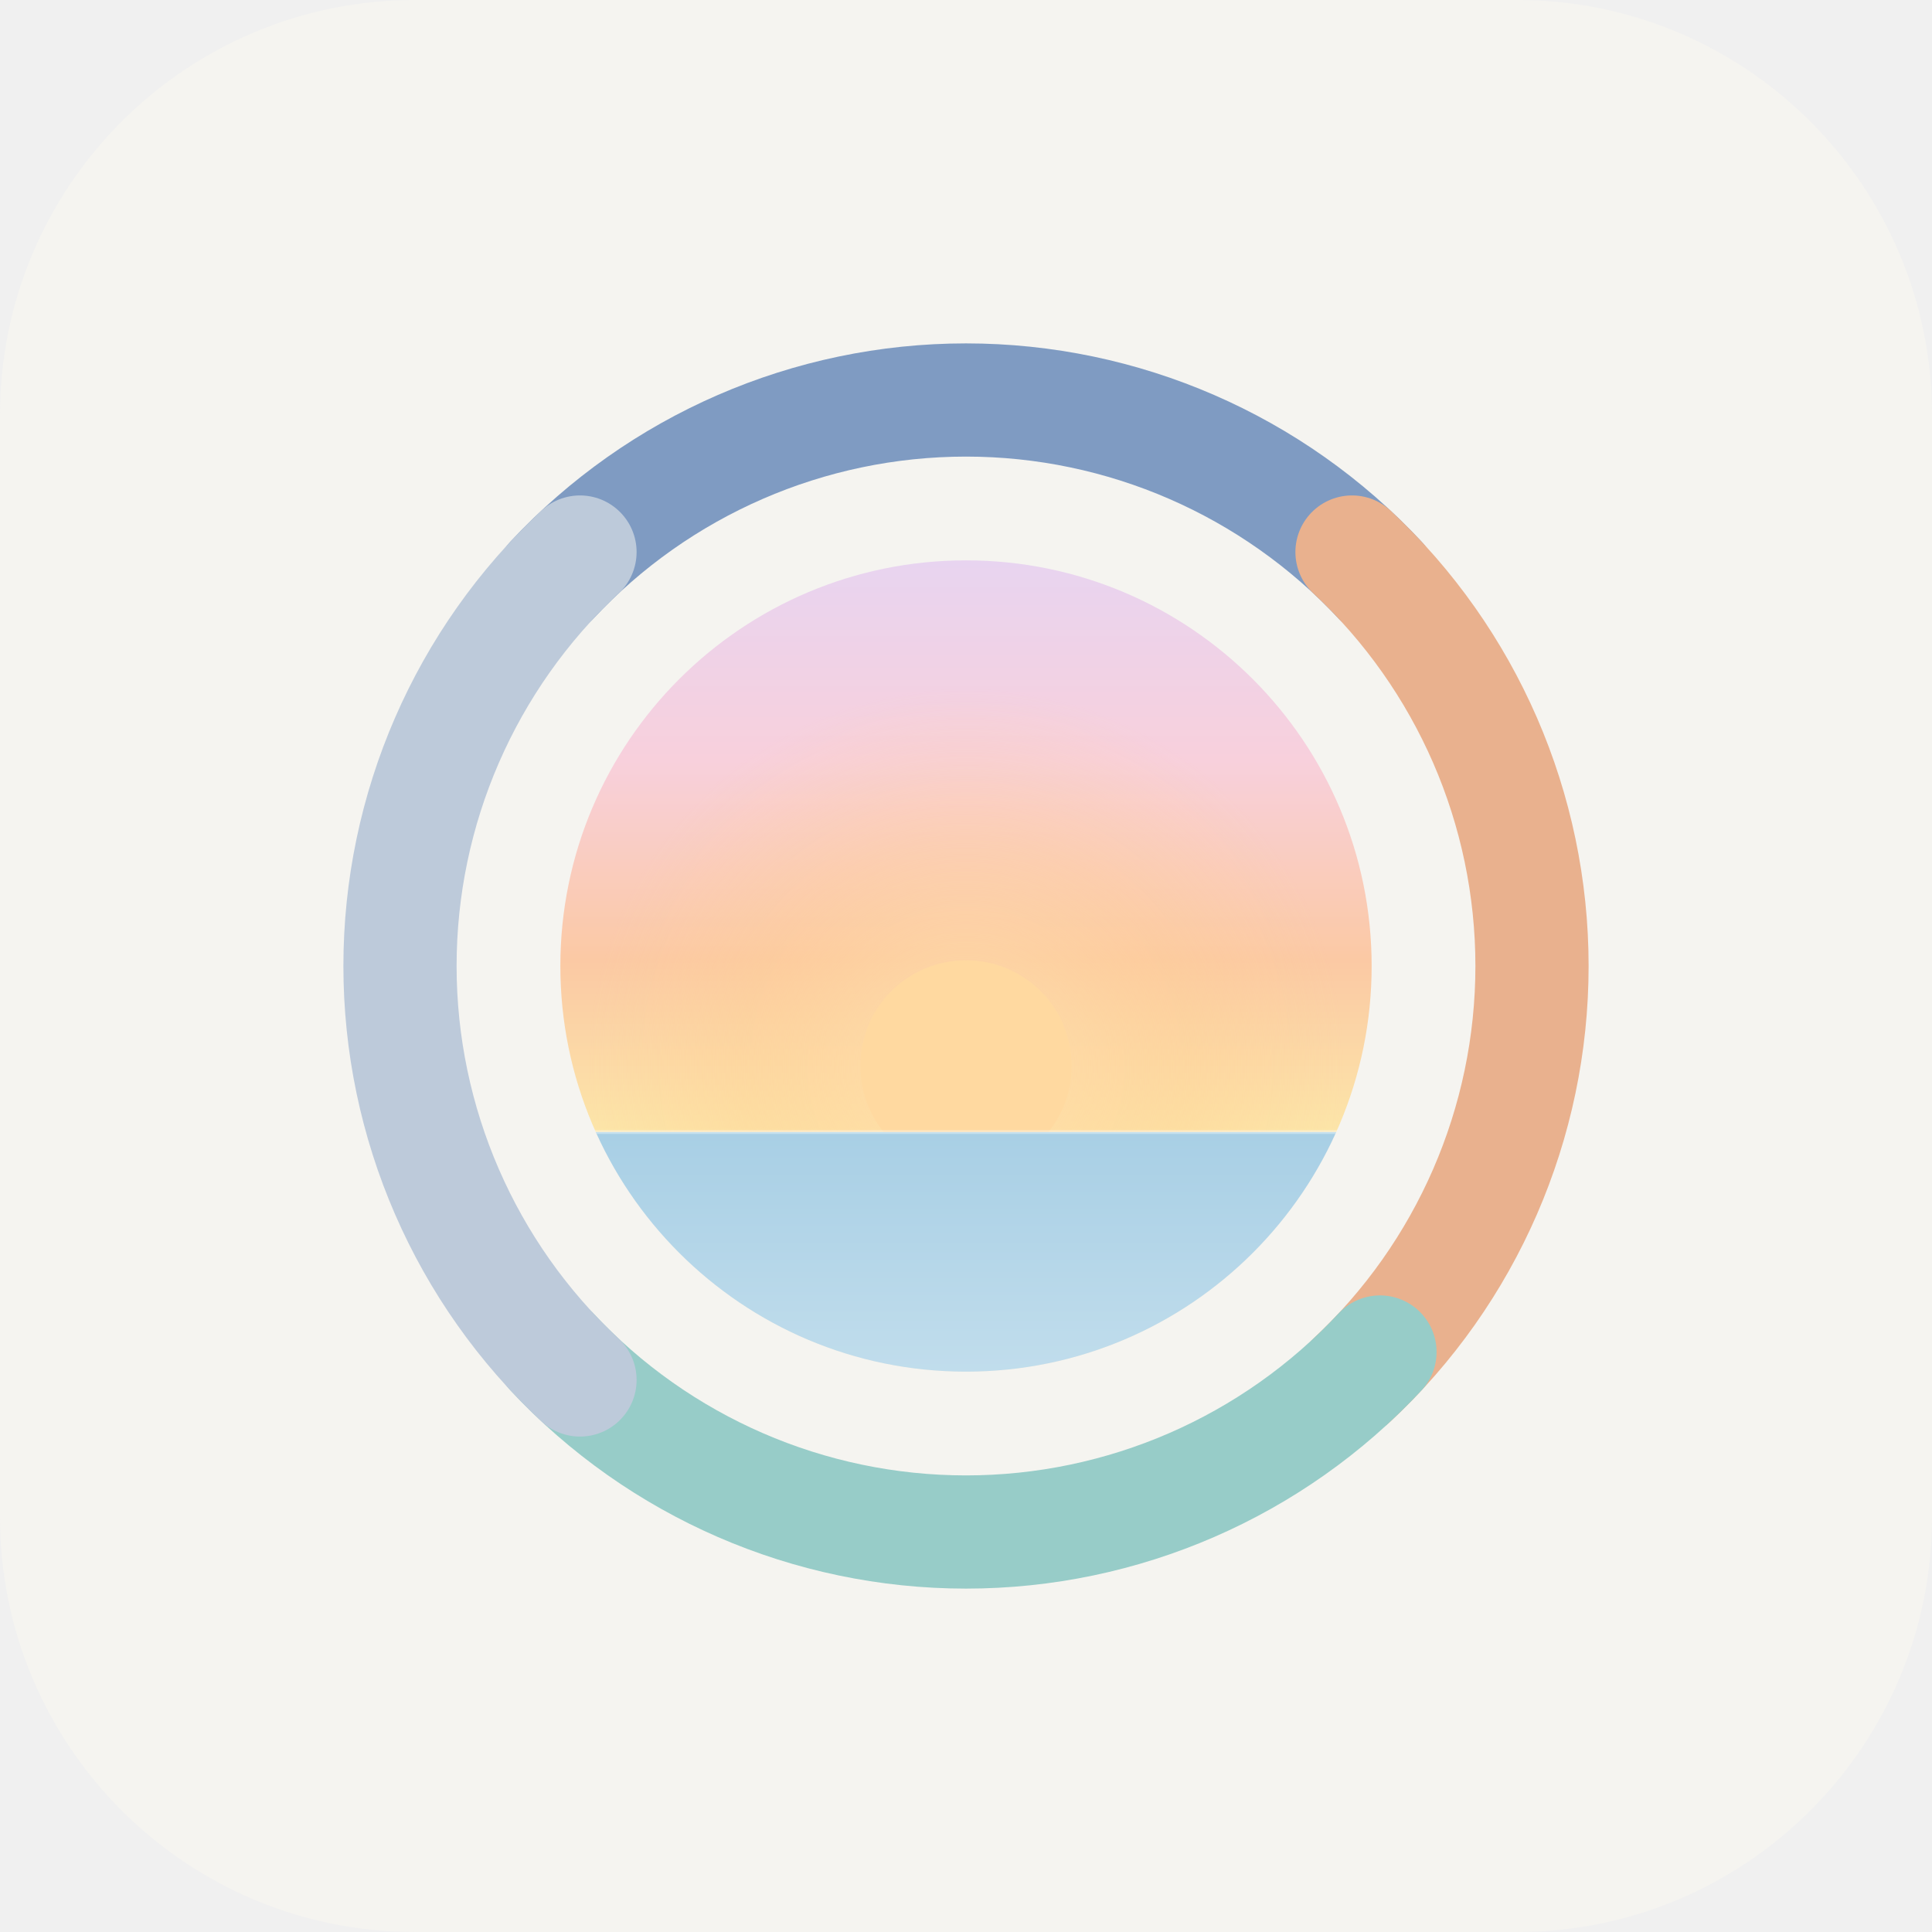
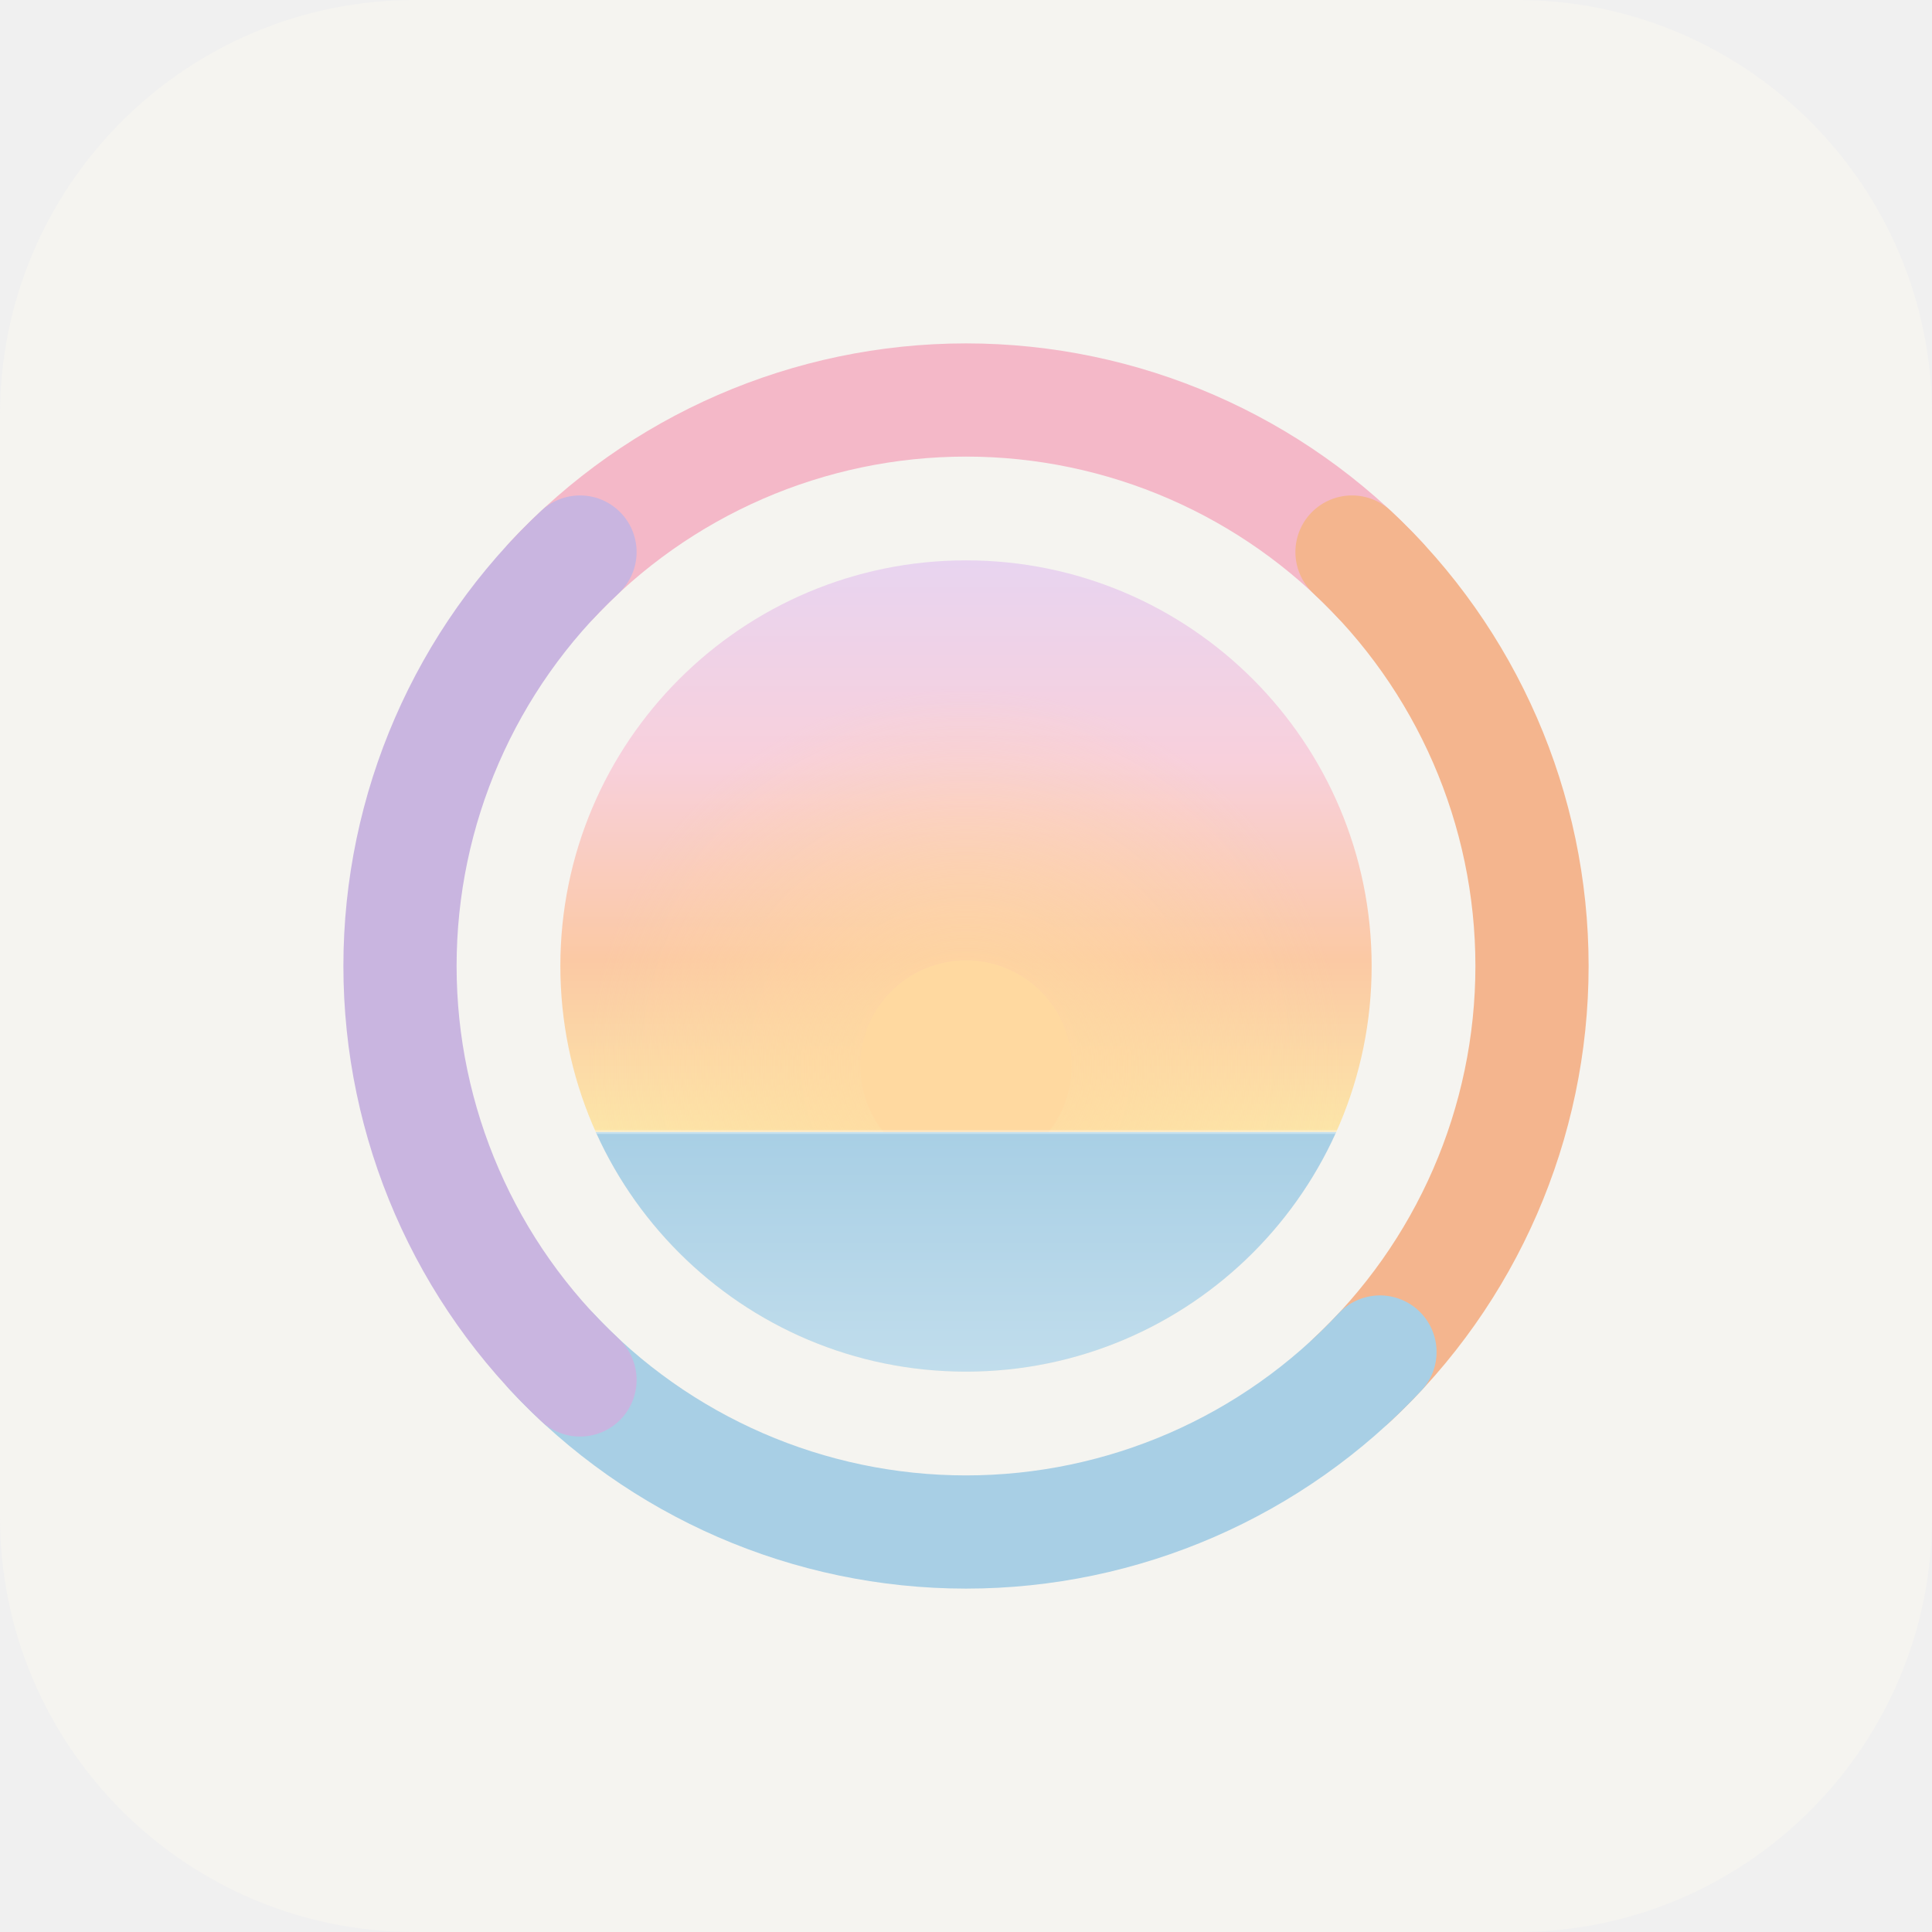
<svg xmlns="http://www.w3.org/2000/svg" width="1024" height="1024" viewBox="0 0 1024 1024" fill="none">
  <rect width="1024" height="1024" rx="220" fill="#f5f4f0" />
  <defs>
    <linearGradient id="sky" x1="0" y1="0" x2="0" y2="1">
      <stop offset="0%" stop-color="#E8D4F0" />
      <stop offset="35%" stop-color="#F8D0DC" />
      <stop offset="70%" stop-color="#FBC9A4" />
      <stop offset="100%" stop-color="#FCE5A8" />
    </linearGradient>
    <linearGradient id="ocean" x1="0" y1="0" x2="0" y2="1">
      <stop offset="0%" stop-color="#A8CFE5" />
      <stop offset="100%" stop-color="#CFE5F0" />
    </linearGradient>
    <radialGradient id="sunGlow" cx="50%" cy="50%" r="50%">
-       <stop offset="0%" stop-color="#FFE0B0" stop-opacity="0.85" />
-       <stop offset="60%" stop-color="#FFD194" stop-opacity="0.35" />
-       <stop offset="100%" stop-color="#FFD194" stop-opacity="0" />
+       <stop offset="0%" stop-color="#FFD9A0" stop-opacity="0.9" />
+       <stop offset="60%" stop-color="#FFD9A0" stop-opacity="0.35" />
+       <stop offset="100%" stop-color="#FFD9A0" stop-opacity="0" />
    </radialGradient>
    <clipPath id="innerCircle">
      <circle cx="512" cy="512" r="215" />
    </clipPath>
  </defs>
  <g clip-path="url(#innerCircle)">
    <rect x="297" y="297" width="430" height="303" fill="url(#sky)" />
    <circle cx="512" cy="565" r="200" fill="url(#sunGlow)" />
    <circle cx="512" cy="565" r="56" fill="#FFD9A0" />
    <rect x="297" y="600" width="430" height="200" fill="url(#ocean)" />
    <rect x="297" y="599" width="430" height="2" fill="#FFFFFF" fill-opacity="0.35" />
  </g>
-   <path d="M 292.59,307.41 A 300,300 0 0 1 731.41,307.41" stroke="#7F9BC2" stroke-width="60" stroke-linecap="round" />
-   <path d="M 716.59,292.59 A 300,300 0 0 1 716.59,731.41" stroke="#E9B18E" stroke-width="60" stroke-linecap="round" />
-   <path d="M 731.41,716.59 A 300,300 0 0 1 292.59,716.59" stroke="#97CCC8" stroke-width="60" stroke-linecap="round" />
-   <path d="M 307.41,731.41 A 300,300 0 0 1 307.41,292.59" stroke="#BDCADA" stroke-width="60" stroke-linecap="round" />
+   <path d="M 292.59,307.41 A 300,300 0 0 1 731.41,307.41" stroke="#F4B8C8" stroke-width="60" stroke-linecap="round" />
+   <path d="M 716.59,292.59 A 300,300 0 0 1 716.59,731.41" stroke="#F4B58E" stroke-width="60" stroke-linecap="round" />
+   <path d="M 731.41,716.59 A 300,300 0 0 1 292.59,716.59" stroke="#A8CFE5" stroke-width="60" stroke-linecap="round" />
+   <path d="M 307.41,731.41 A 300,300 0 0 1 307.41,292.59" stroke="#C9B5E0" stroke-width="60" stroke-linecap="round" />
</svg>
